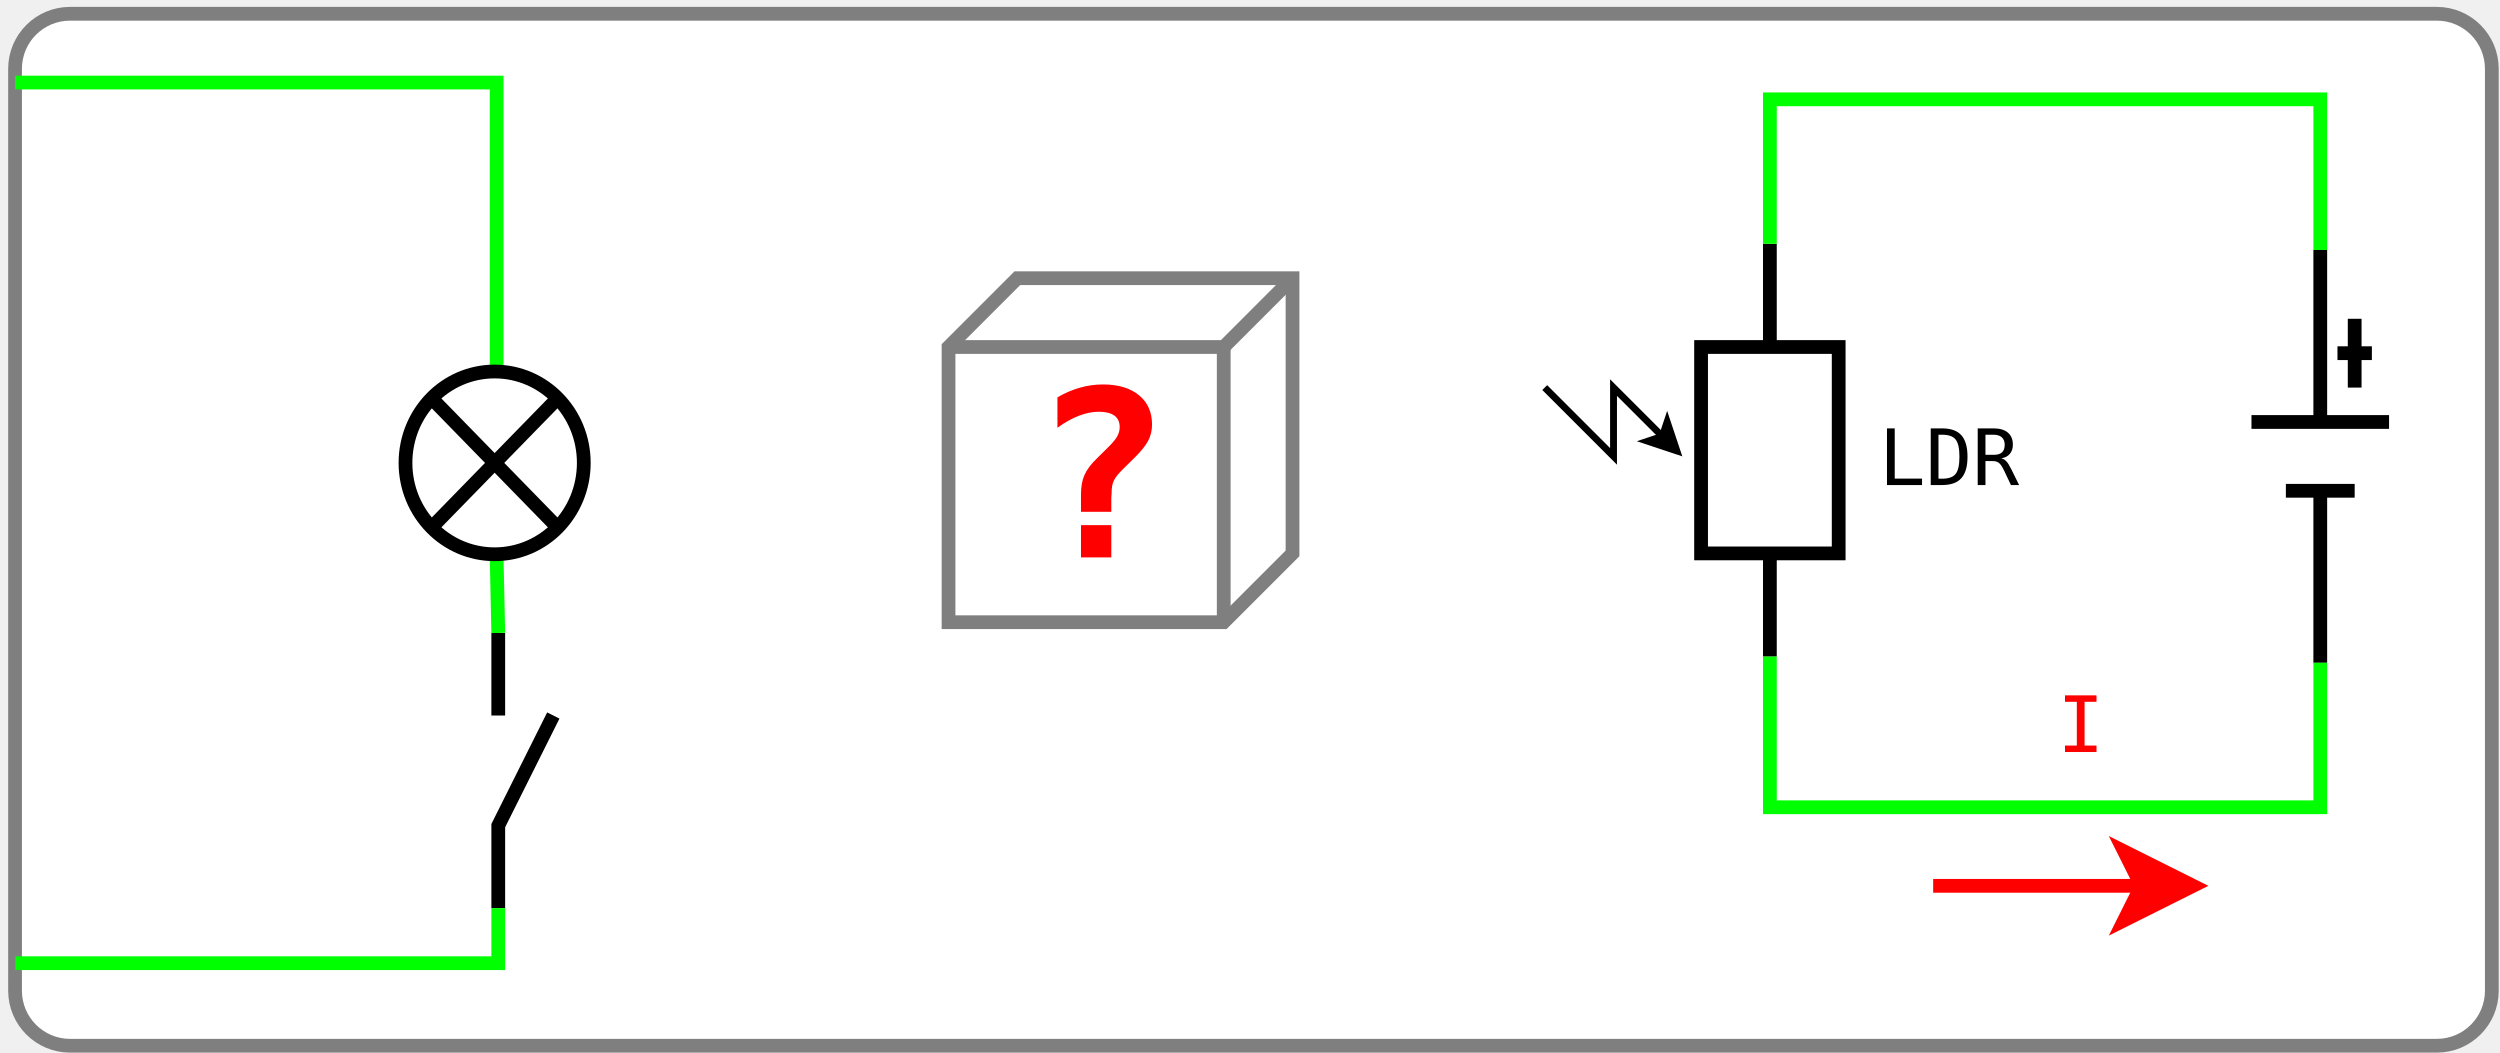
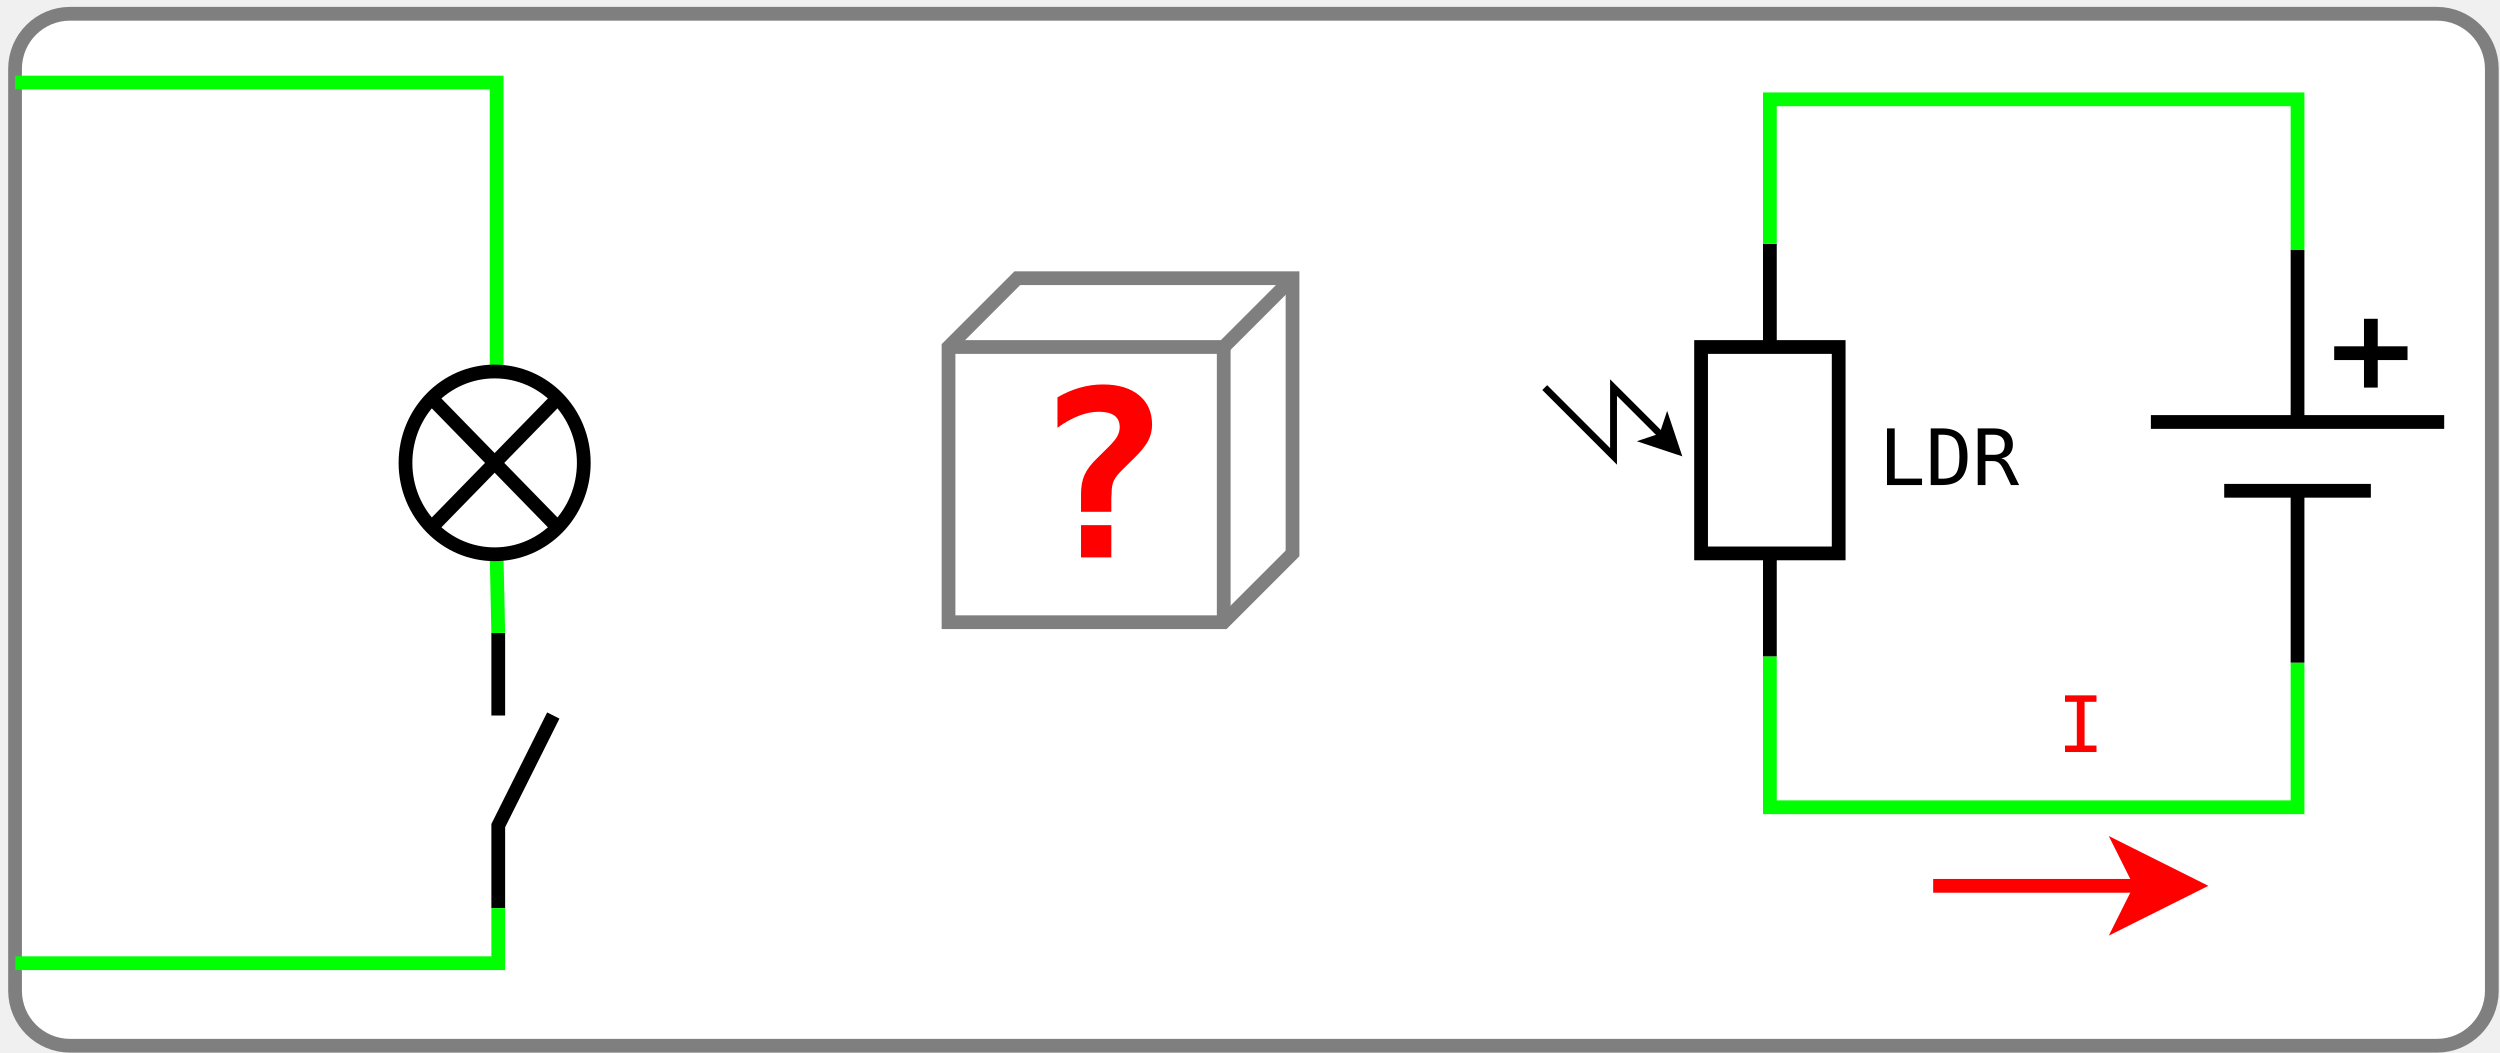
<svg xmlns="http://www.w3.org/2000/svg" width="19cm" height="8cm" viewBox="338 8 363 153">
  <g>
    <rect style="fill: #ffffff" x="340" y="10" width="360" height="150" rx="8" ry="8" />
    <rect style="fill: none; fill-opacity:0; stroke-width: 2; stroke-linejoin: round; stroke: #7f7f7f" x="340" y="10" width="360" height="150" rx="8" ry="8" />
  </g>
  <g>
-     <g>
-       <line style="fill: none; fill-opacity:0; stroke-width: 2; stroke: #000000" x1="675.064" y1="44.335" x2="675.064" y2="69.335" />
-       <line style="fill: none; fill-opacity:0; stroke-width: 2; stroke: #000000" x1="665.064" y1="69.335" x2="685.064" y2="69.335" />
-       <line style="fill: none; fill-opacity:0; stroke-width: 2; stroke: #000000" x1="670.064" y1="79.335" x2="680.064" y2="79.335" />
-       <line style="fill: none; fill-opacity:0; stroke-width: 2; stroke: #000000" x1="680.064" y1="54.335" x2="680.064" y2="64.335" />
-       <line style="fill: none; fill-opacity:0; stroke-width: 2; stroke: #000000" x1="677.564" y1="59.335" x2="682.564" y2="59.335" />
-       <line style="fill: none; fill-opacity:0; stroke-width: 2; stroke: #000000" x1="675.064" y1="79.335" x2="675.064" y2="104.335" />
-     </g>
-     <g>
-       <line style="fill: none; fill-opacity:0; stroke-width: 2; stroke: #000000" x1="595.064" y1="43.437" x2="595.064" y2="58.437" />
-       <rect style="fill: #ffffff" x="585.064" y="58.437" width="20" height="30" />
-       <rect style="fill: none; fill-opacity:0; stroke-width: 2; stroke: #000000" x="585.064" y="58.437" width="20" height="30" />
-       <line style="fill: none; fill-opacity:0; stroke-width: 2; stroke: #000000" x1="595.064" y1="88.437" x2="595.064" y2="103.437" />
-     </g>
-     <polyline style="fill: none; fill-opacity:0; stroke-width: 2; stroke: #00ff00" points="595.064,43.437 595.064,22.437 675.064,22.437 675.064,44.335 " />
-     <polyline style="fill: none; fill-opacity:0; stroke-width: 2; stroke: #00ff00" points="595.064,103.437 595.064,125.335 675.064,125.335 675.064,104.335 " />
-     <text font-size="11.289" style="fill: #ff0000;text-anchor:start;font-family:monospace;font-style:normal;font-weight:normal" x="636.852" y="117.303">
-       <tspan x="636.852" y="117.303">I</tspan>
-     </text>
-     <g>
-       <line style="fill: none; fill-opacity:0; stroke-width: 2; stroke: #ff0000" x1="618.798" y1="136.755" x2="649.062" y2="136.755" />
-       <polygon style="fill: #ff0000" points="656.562,136.755 646.562,141.755 649.062,136.755 646.562,131.755 " />
-       <polygon style="fill: none; fill-opacity:0; stroke-width: 2; stroke: #ff0000" points="656.562,136.755 646.562,141.755 649.062,136.755 646.562,131.755 " />
-     </g>
-     <text font-size="11.289" style="fill: #000000;text-anchor:start;font-family:monospace;font-style:normal;font-weight:normal" x="610.9" y="78.499">
-       <tspan x="610.9" y="78.499">LDR</tspan>
-     </text>
-     <g>
-       <polyline style="fill: none; fill-opacity:0; stroke-width: 1; stroke: #000000" points="562.338,64.335 572.338,74.335 572.338,64.335 579.426,71.423 " />
-       <polygon style="fill: #000000" points="581.547,73.544 577.305,72.13 579.426,71.423 580.133,69.302 " />
-       <polygon style="fill: none; fill-opacity:0; stroke-width: 1; stroke: #000000" points="581.547,73.544 577.305,72.13 579.426,71.423 580.133,69.302 " />
-     </g>
+     <line style="fill: none; fill-opacity:0; stroke-width: 2; stroke: #000000" x1="671.759" y1="44.335" x2="671.759" y2="69.335" />
+     <line style="fill: none; fill-opacity:0; stroke-width: 2; stroke: #000000" x1="650.442" y1="69.335" x2="693.076" y2="69.335" />
+     <line style="fill: none; fill-opacity:0; stroke-width: 2; stroke: #000000" x1="661.101" y1="79.335" x2="682.417" y2="79.335" />
+     <line style="fill: none; fill-opacity:0; stroke-width: 2; stroke: #000000" x1="682.417" y1="54.335" x2="682.417" y2="64.335" />
+     <line style="fill: none; fill-opacity:0; stroke-width: 2; stroke: #000000" x1="677.088" y1="59.335" x2="687.746" y2="59.335" />
+     <line style="fill: none; fill-opacity:0; stroke-width: 2; stroke: #000000" x1="671.759" y1="79.335" x2="671.759" y2="104.335" />
+   </g>
+   <g>
+     <line style="fill: none; fill-opacity:0; stroke-width: 2; stroke: #000000" x1="595.064" y1="43.437" x2="595.064" y2="58.437" />
+     <rect style="fill: #ffffff" x="585.064" y="58.437" width="20" height="30" />
+     <rect style="fill: none; fill-opacity:0; stroke-width: 2; stroke: #000000" x="585.064" y="58.437" width="20" height="30" />
+     <line style="fill: none; fill-opacity:0; stroke-width: 2; stroke: #000000" x1="595.064" y1="88.437" x2="595.064" y2="103.437" />
+   </g>
+   <polyline style="fill: none; fill-opacity:0; stroke-width: 2; stroke: #00ff00" points="595.064,43.437 595.064,22.437 671.759,22.437 671.759,44.335 " />
+   <polyline style="fill: none; fill-opacity:0; stroke-width: 2; stroke: #00ff00" points="595.064,103.437 595.064,125.335 671.759,125.335 671.759,104.335 " />
+   <text font-size="11.289" style="fill: #ff0000;text-anchor:start;font-family:monospace;font-style:normal;font-weight:normal" x="636.852" y="117.303">
+     <tspan x="636.852" y="117.303">I</tspan>
+   </text>
+   <g>
+     <line style="fill: none; fill-opacity:0; stroke-width: 2; stroke: #ff0000" x1="618.798" y1="136.755" x2="649.062" y2="136.755" />
+     <polygon style="fill: #ff0000" points="656.562,136.755 646.562,141.755 649.062,136.755 646.562,131.755 " />
+     <polygon style="fill: none; fill-opacity:0; stroke-width: 2; stroke: #ff0000" points="656.562,136.755 646.562,141.755 649.062,136.755 646.562,131.755 " />
+   </g>
+   <text font-size="11.289" style="fill: #000000;text-anchor:start;font-family:monospace;font-style:normal;font-weight:normal" x="610.9" y="78.499">
+     <tspan x="610.9" y="78.499">LDR</tspan>
+   </text>
+   <g>
+     <polyline style="fill: none; fill-opacity:0; stroke-width: 1; stroke: #000000" points="562.338,64.335 572.338,74.335 572.338,64.335 579.426,71.423 " />
+     <polygon style="fill: #000000" points="581.547,73.544 577.305,72.13 579.426,71.423 580.133,69.302 " />
+     <polygon style="fill: none; fill-opacity:0; stroke-width: 1; stroke: #000000" points="581.547,73.544 577.305,72.13 579.426,71.423 580.133,69.302 " />
  </g>
  <g>
    <g>
-       <polygon style="fill: #ffffff" points="475.681,58.437 485.681,48.437 525.681,48.437 525.681,88.437 515.681,98.437 475.681,98.437 475.681,58.437 " />
-       <polygon style="fill: none; fill-opacity:0; stroke-width: 2; stroke: #7f7f7f" points="475.681,58.437 485.681,48.437 525.681,48.437 525.681,88.437 515.681,98.437 475.681,98.437 475.681,58.437 " />
-       <line style="fill: none; fill-opacity:0; stroke-width: 2; stroke: #7f7f7f" x1="475.681" y1="58.437" x2="515.681" y2="58.437" />
-       <line style="fill: none; fill-opacity:0; stroke-width: 2; stroke: #7f7f7f" x1="515.681" y1="58.437" x2="525.681" y2="48.437" />
-       <line style="fill: none; fill-opacity:0; stroke-width: 2; stroke: #7f7f7f" x1="515.681" y1="58.437" x2="515.681" y2="98.437" />
-       <text font-size="12.8" style="fill: #000000;text-anchor:start;font-family:sans-serif;font-style:normal;font-weight:normal" x="485.681" y="80.337">
-         <tspan x="485.681" y="80.337" />
+       <polygon style="fill: #ffffff" points="475.68,58.437 485.68,48.437 525.68,48.437 525.68,88.437 515.68,98.437 475.68,98.437 475.68,58.437 " />
+       <polygon style="fill: none; fill-opacity:0; stroke-width: 2; stroke: #7f7f7f" points="475.68,58.437 485.68,48.437 525.68,48.437 525.68,88.437 515.68,98.437 475.68,98.437 475.68,58.437 " />
+       <line style="fill: none; fill-opacity:0; stroke-width: 2; stroke: #7f7f7f" x1="475.68" y1="58.437" x2="515.68" y2="58.437" />
+       <line style="fill: none; fill-opacity:0; stroke-width: 2; stroke: #7f7f7f" x1="515.68" y1="58.437" x2="525.68" y2="48.437" />
+       <line style="fill: none; fill-opacity:0; stroke-width: 2; stroke: #7f7f7f" x1="515.68" y1="58.437" x2="515.68" y2="98.437" />
+       <text font-size="12.8" style="fill: #000000;text-anchor:start;font-family:sans-serif;font-style:normal;font-weight:normal" x="485.68" y="80.337">
+         <tspan x="485.68" y="80.337" />
      </text>
-       <line style="fill: none; fill-opacity:0; stroke-width: 1; stroke: #000000" x1="485.681" y1="83.387" x2="485.681" y2="83.387" />
+       <line style="fill: none; fill-opacity:0; stroke-width: 1; stroke: #000000" x1="485.68" y1="83.387" x2="485.68" y2="83.387" />
    </g>
-     <text font-size="33.867" style="fill: #ff0000;text-anchor:middle;font-family:monospace;font-style:normal;font-weight:700" x="497.849" y="89.018">
-       <tspan x="497.849" y="89.018">?</tspan>
+     <text font-size="33.867" style="fill: #ff0000;text-anchor:middle;font-family:monospace;font-style:normal;font-weight:700" x="497.85" y="89.018">
+       <tspan x="497.85" y="89.018">?</tspan>
    </text>
  </g>
  <g>
-     <line style="fill: none; fill-opacity:0; stroke-width: 2; stroke: #000000" x1="410.235" y1="100" x2="410.235" y2="112" />
-     <polyline style="fill: none; fill-opacity:0; stroke-width: 2; stroke: #000000" points="410.235,140 410.235,128 418.235,112 " />
-     <text font-size="12.8" style="fill: #000000;text-anchor:middle;font-family:sans-serif;font-style:normal;font-weight:normal" x="388.235" y="124">
-       <tspan x="388.235" y="124" />
+     <line style="fill: none; fill-opacity:0; stroke-width: 2; stroke: #000000" x1="410.234" y1="100" x2="410.234" y2="112" />
+     <polyline style="fill: none; fill-opacity:0; stroke-width: 2; stroke: #000000" points="410.234,140 410.234,128 418.234,112 " />
+     <text font-size="12.8" style="fill: #000000;text-anchor:middle;font-family:sans-serif;font-style:normal;font-weight:normal" x="388.234" y="124">
+       <tspan x="388.234" y="124" />
    </text>
  </g>
-   <line style="fill: none; fill-opacity:0; stroke-width: 2; stroke: #00ff00" x1="410.008" y1="89.379" x2="410.235" y2="100" />
+   <line style="fill: none; fill-opacity:0; stroke-width: 2; stroke: #00ff00" x1="410.008" y1="89.379" x2="410.234" y2="100" />
  <polyline style="fill: none; fill-opacity:0; stroke-width: 2; stroke: #00ff00" points="340,20 410,20 410,75.281 409.708,75.281 " />
-   <polyline style="fill: none; fill-opacity:0; stroke-width: 2; stroke: #00ff00" points="340.042,148 340.042,148 410.235,148 410.235,140 " />
+   <polyline style="fill: none; fill-opacity:0; stroke-width: 2; stroke: #00ff00" points="340.042,148 340.042,148 410.234,148 410.234,140 " />
  <g>
    <ellipse style="fill: #ffffff" cx="409.708" cy="75.281" rx="12.958" ry="13.281" />
    <ellipse style="fill: none; fill-opacity:0; stroke-width: 2; stroke: #000000" cx="409.708" cy="75.281" rx="12.958" ry="13.281" />
    <line style="fill: none; fill-opacity:0; stroke-width: 2; stroke: #000000" x1="400.378" y1="65.719" x2="419.037" y2="84.844" />
    <line style="fill: none; fill-opacity:0; stroke-width: 2; stroke: #000000" x1="400.378" y1="84.844" x2="419.037" y2="65.719" />
  </g>
</svg>
